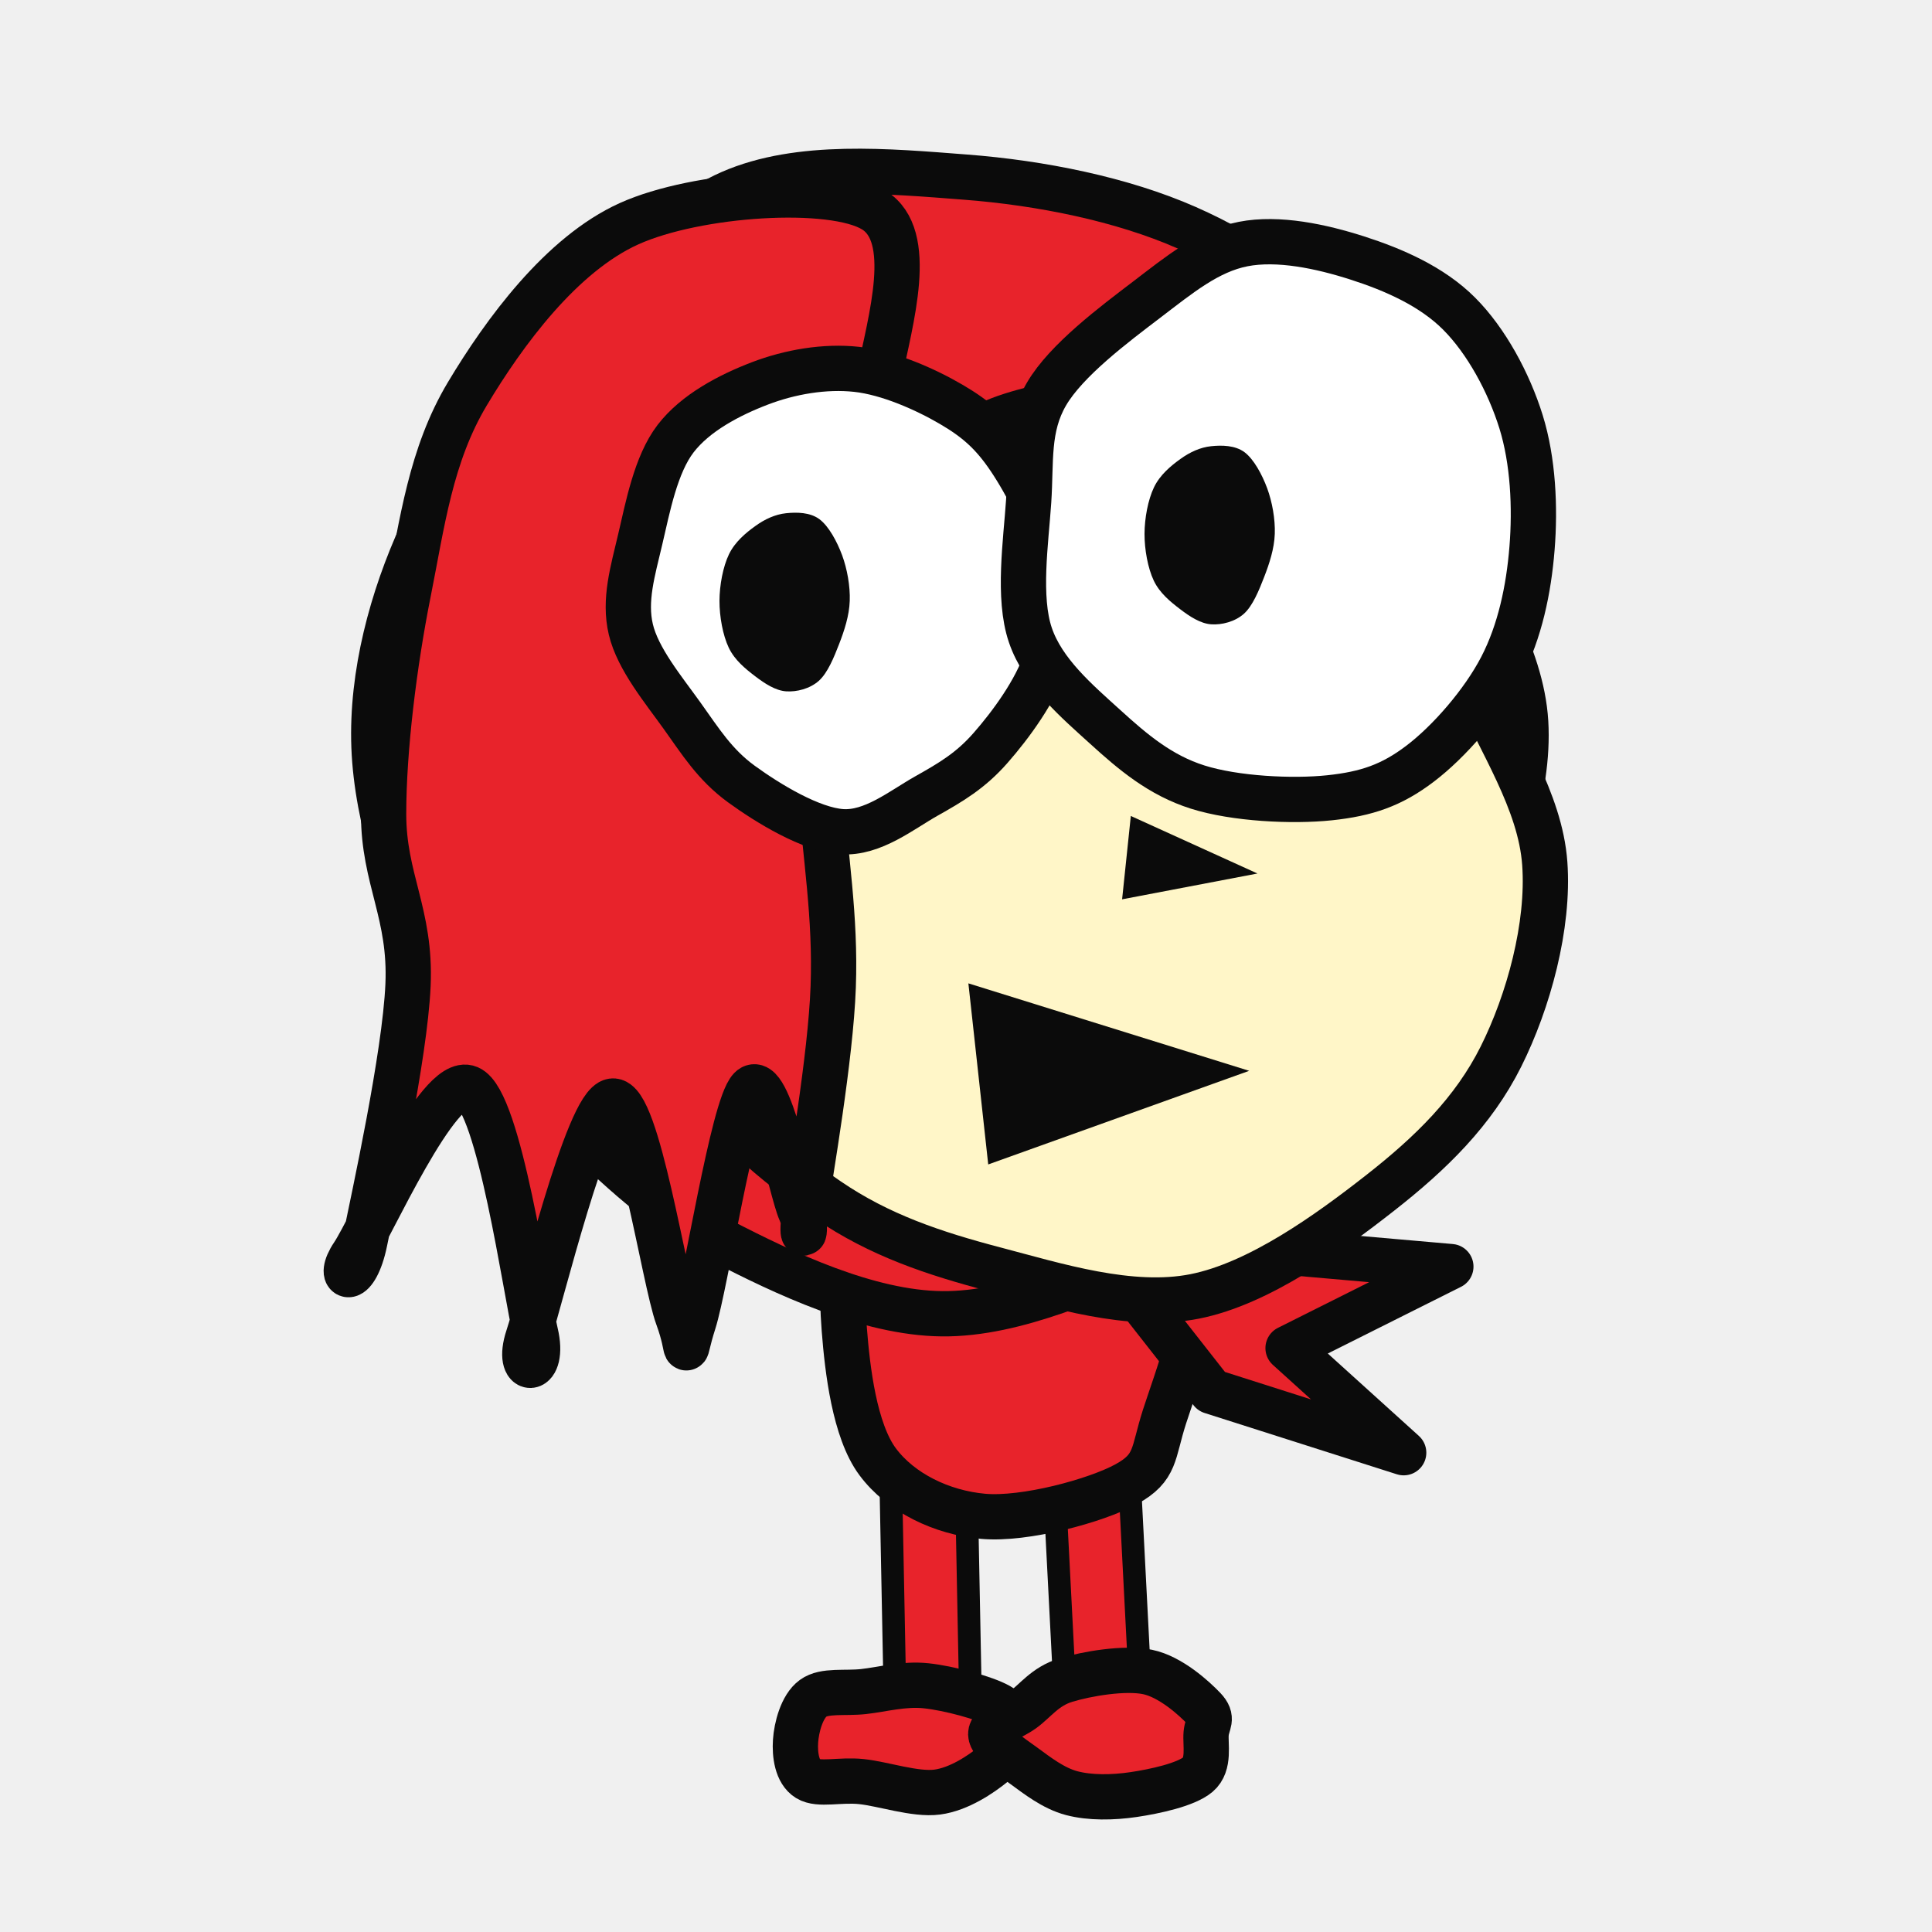
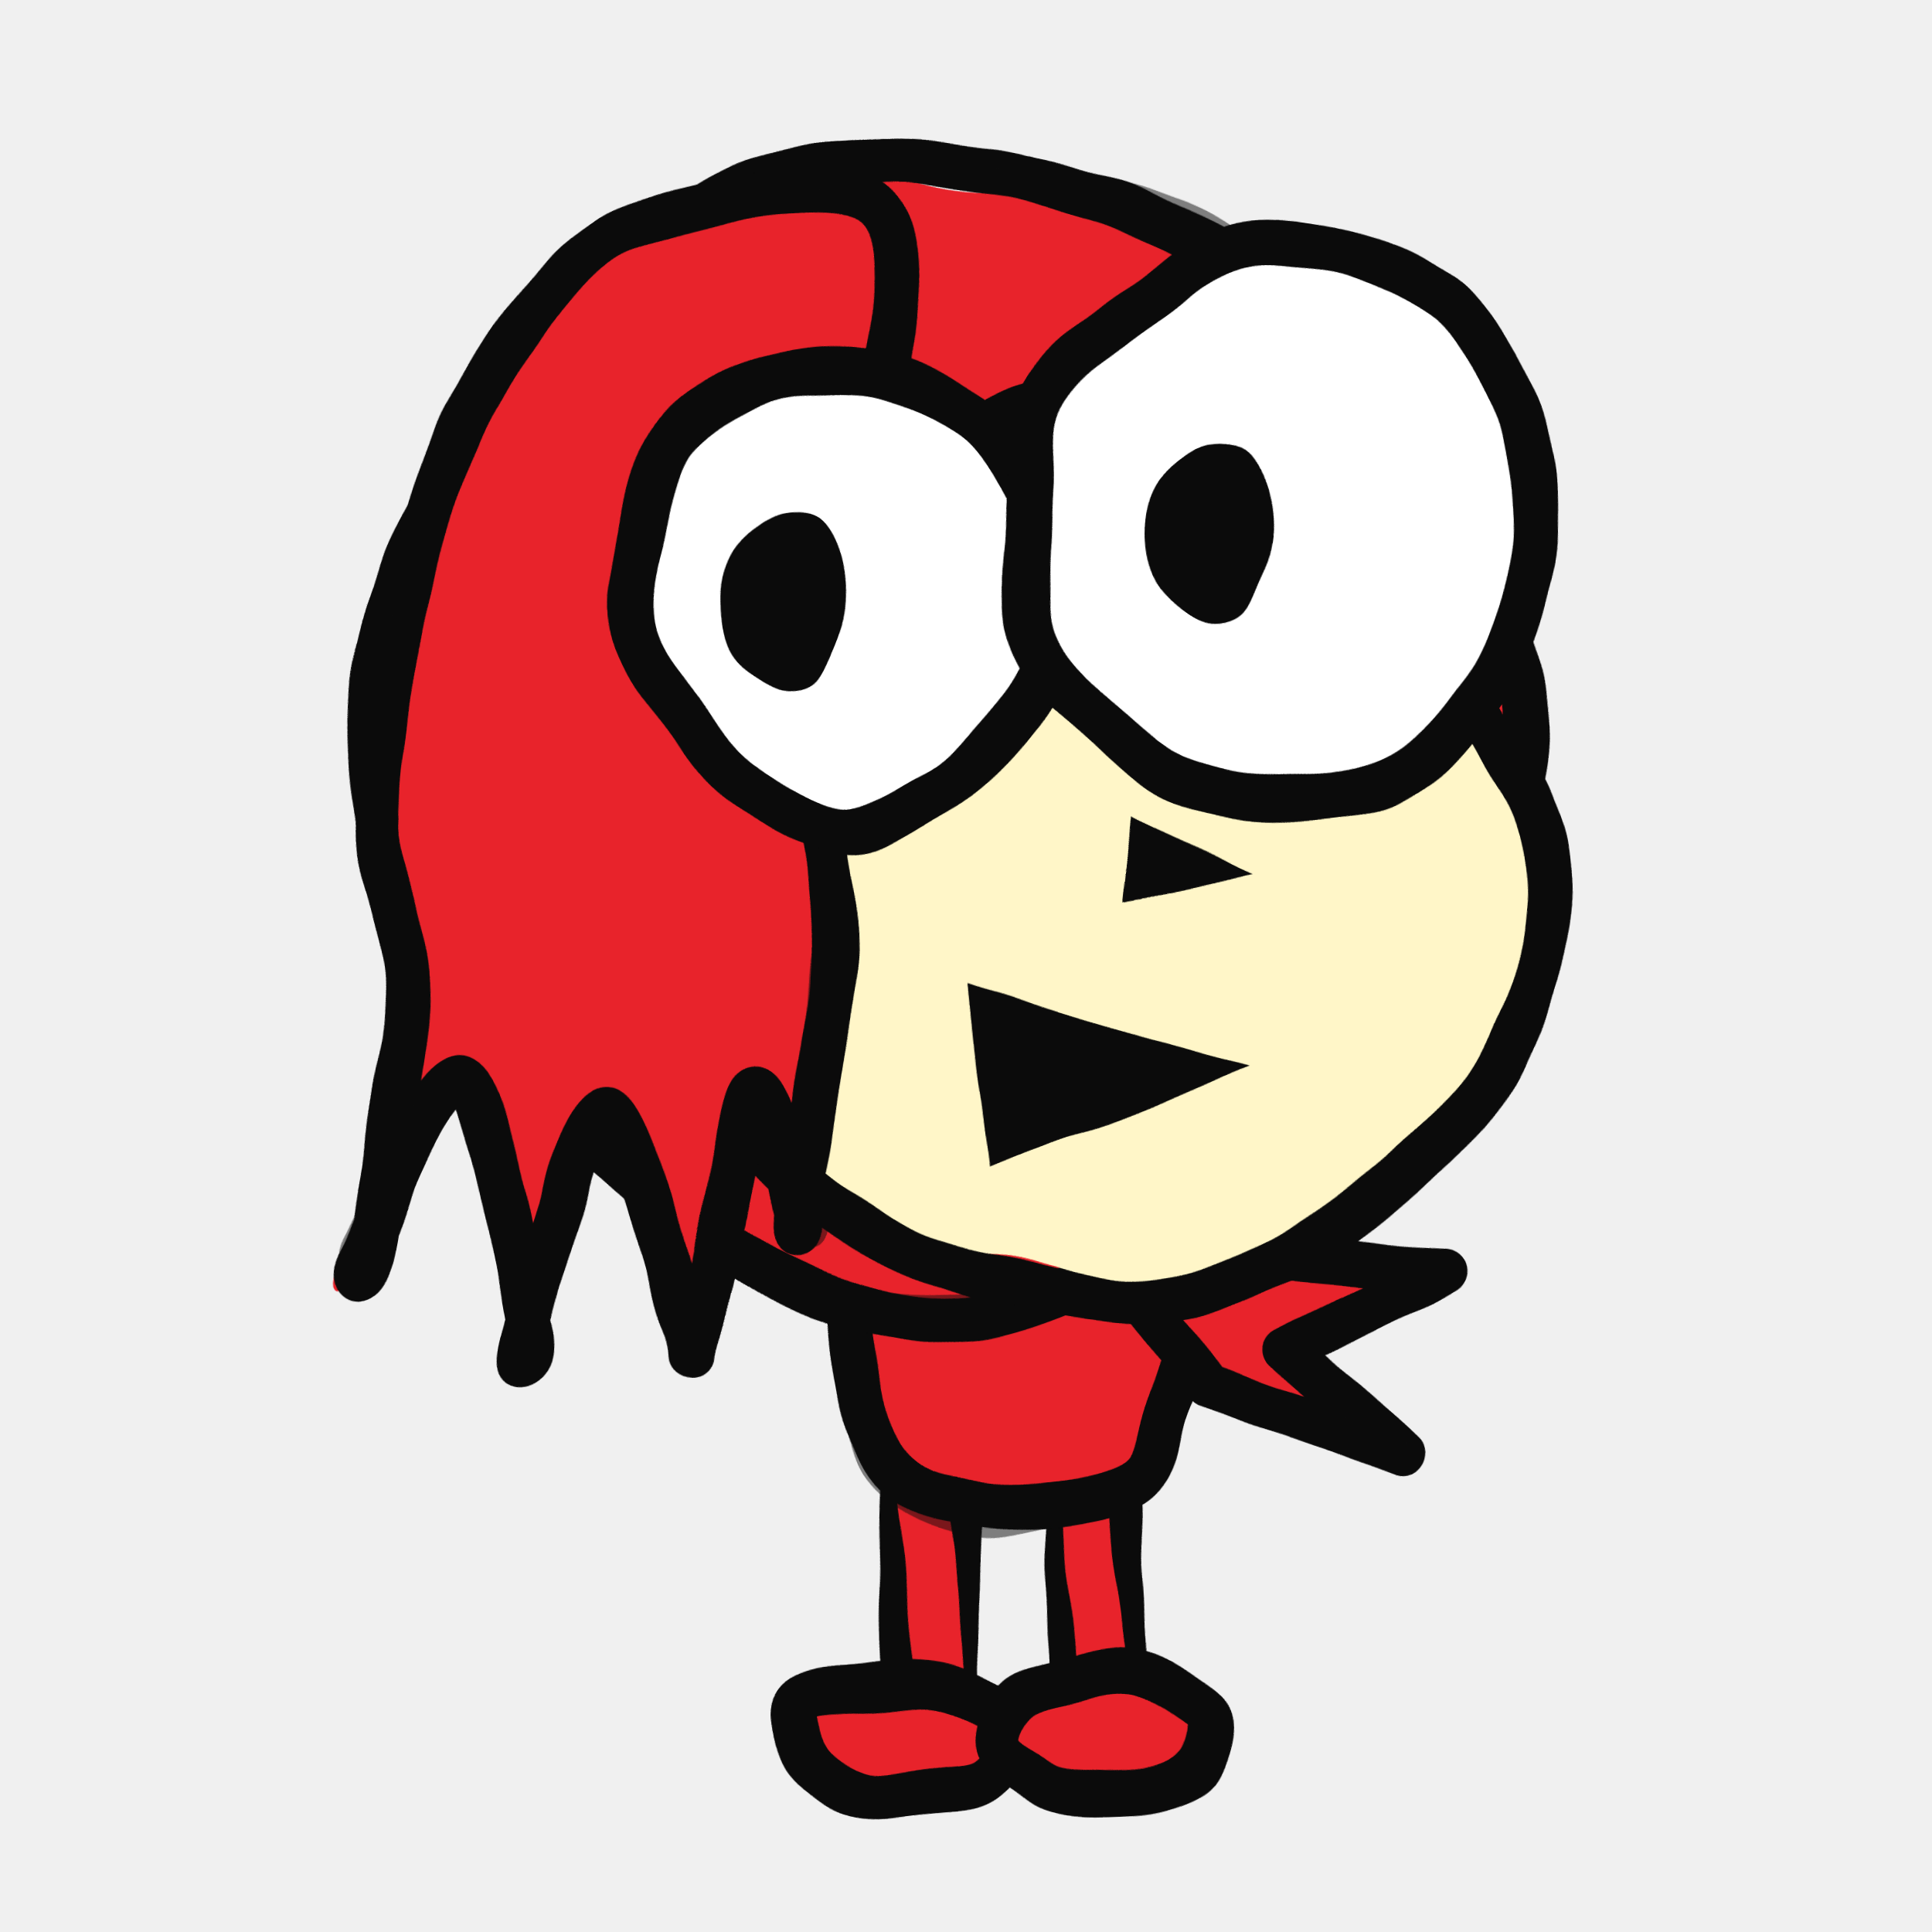
<svg xmlns="http://www.w3.org/2000/svg" width="512" height="512" viewBox="0 0 512 512">
-   <path d="M246.03,390.88L247.23,452.33" fill="none" stroke="#0B0B0B" stroke-width="26" stroke-linejoin="round" stroke-linecap="round" />
-   <path d="M246.03,390.88L247.23,452.33" fill="none" stroke="#E8232B" stroke-width="14" stroke-linejoin="round" stroke-linecap="round" />
-   <path d="M289.24,390.55L292.44,452.52" fill="none" stroke="#0B0B0B" stroke-width="26" stroke-linejoin="round" stroke-linecap="round" />
-   <path d="M289.24,390.55L292.44,452.52" fill="none" stroke="#E8232B" stroke-width="14" stroke-linejoin="round" stroke-linecap="round" />
-   <path d="M267.5,459.34C267.25,461.92 266.44,464.93 263.25,467.53C260.07,470.12 254.21,474.15 248.38,474.92C242.55,475.69 234,472.73 228.28,472.14C222.57,471.54 217,473.17 214.09,471.38C211.18,469.59 210.59,464.96 210.83,461.41C211.06,457.85 212.49,452.23 215.5,450.05C218.5,447.86 223.86,448.83 228.85,448.28C233.84,447.73 239.47,446.12 245.45,446.75C251.42,447.38 261.04,449.95 264.72,452.05C268.39,454.15 267.74,456.76 267.5,459.34Z" fill="#E8232B" stroke="#0B0B0B" stroke-width="12" stroke-linejoin="round" stroke-linecap="round" />
-   <path d="M319.64,459.4C319.38,462.32 320.65,467.59 317.45,470.29C314.24,472.98 305.98,474.76 300.41,475.58C294.84,476.4 288.88,476.48 284.03,475.21C279.17,473.93 274.87,470.54 271.29,467.93C267.71,465.32 262.59,462.01 262.55,459.55C262.52,457.08 267.75,455.52 271.06,453.14C274.38,450.75 276.93,446.92 282.44,445.25C287.94,443.57 298.01,441.83 304.11,443.09C310.22,444.35 316.46,450.06 319.05,452.78C321.64,455.5 319.91,456.49 319.64,459.4Z" fill="#E8232B" stroke="#0B0B0B" stroke-width="12" stroke-linejoin="round" stroke-linecap="round" />
-   <path d="M251.38,302.69C263.09,299.07 287,297.05 298,302.39C308.99,307.74 315.57,322.59 317.33,334.77C319.1,346.94 311.74,365.7 308.6,375.45C305.46,385.21 306.51,388.91 298.5,393.31C290.49,397.71 271.55,402.83 260.56,401.84C249.58,400.85 238.72,395.62 232.58,387.37C226.45,379.13 224.57,362.93 223.75,352.38C222.94,341.83 223.11,332.36 227.71,324.08C232.32,315.8 239.66,306.3 251.38,302.69Z" fill="#E8232B" stroke="#0B0B0B" stroke-width="12" stroke-linejoin="round" stroke-linecap="round" />
-   <path d="M308.11,316.05L364.81,300.25L342.11,331.95L384.49,335.66L341.35,357.26L371.99,384.98L321.05,368.74L303.44,346.28Z" fill="#E8232B" stroke="#0B0B0B" stroke-width="12" stroke-linejoin="round" stroke-linecap="round" />
-   <path d="M404.32,191.39C405.42,209.57 397.57,230.19 390.43,248.51C383.3,266.82 374.97,287.64 361.5,301.26C348.03,314.87 328.28,322.4 309.63,330.22C290.99,338.03 269.34,348.37 249.63,348.16C229.93,347.95 207.8,337.4 191.39,328.93C174.99,320.46 163.75,309.41 151.19,297.34C138.63,285.28 124.74,273.13 116.06,256.56C107.38,239.98 99.82,217.12 99.11,197.91C98.39,178.69 103.89,158.46 111.77,141.28C119.64,124.1 132.7,109.84 146.35,94.81C159.99,79.78 175.38,59.07 193.62,51.09C211.85,43.11 235.63,45.39 255.77,46.93C275.91,48.47 297.31,52.79 314.45,60.33C331.6,67.87 347.06,78.99 358.62,92.17C370.18,105.34 376.22,122.85 383.83,139.39C391.45,155.92 403.22,173.2 404.32,191.39Z" fill="#E8232B" stroke="#0B0B0B" stroke-width="12" stroke-linejoin="round" stroke-linecap="round" />
-   <path d="M409.38,228.81C410.58,245.37 405.05,265.44 397.77,280C390.49,294.56 379.24,305.58 365.71,316.17C352.19,326.76 333.63,340.19 316.62,343.56C299.61,346.93 279.85,340.65 263.66,336.4C247.47,332.15 233.07,327.34 219.47,318.06C205.87,308.78 189.88,295.76 182.08,280.72C174.28,265.68 172.48,245.8 172.69,227.84C172.91,209.88 175.44,187.54 183.37,172.97C191.31,158.41 206.19,150.94 220.31,140.45C234.42,129.96 251.17,115.39 268.08,110.02C284.99,104.65 305.11,104.45 321.75,108.25C338.4,112.05 356.47,120.75 367.94,132.81C379.4,144.88 383.66,164.64 390.56,180.64C397.47,196.64 408.18,212.25 409.38,228.81Z" fill="#FFF6C8" stroke="#0B0B0B" stroke-width="12" stroke-linejoin="round" stroke-linecap="round" />
-   <path d="M231.59,55.68C220.56,48.87 184.66,51.18 166.7,59.29C148.74,67.41 133.61,88.06 123.86,104.35C114.11,120.65 111.92,138.52 108.22,157.07C104.52,175.63 101.67,198.33 101.66,215.66C101.64,232.99 108.96,242.14 108.13,261.04C107.3,279.94 99.1,317.13 96.68,329.04C94.25,340.95 88.99,339.28 93.58,332.5C98.17,325.71 116.18,284.86 124.24,288.33C132.3,291.79 139.32,342.3 141.94,353.31C144.56,364.32 136.54,364.64 139.93,354.39C143.33,344.13 155.69,292.69 162.3,291.79C168.91,290.9 176,339.25 179.59,349.01C183.18,358.78 180.61,360.47 183.83,350.39C187.04,340.31 194.18,293.43 198.89,288.53C203.61,283.64 209.7,315.61 212.1,321C214.5,326.38 211.84,330.78 213.29,320.87C214.74,310.96 220.14,280.27 220.81,261.55C221.49,242.83 218.72,227.24 217.33,208.56C215.94,189.89 209.9,167.58 212.49,149.52C215.08,131.46 229.7,115.83 232.89,100.19C236.07,84.55 242.62,62.5 231.59,55.68Z" fill="#E8232B" stroke="#0B0B0B" stroke-width="12" stroke-linejoin="round" stroke-linecap="round" />
-   <path d="M279.19,147.64C280.81,156.48 280.07,166.21 277.29,174.63C274.52,183.06 267.85,192.12 262.54,198.17C257.24,204.23 252.04,207.28 245.46,210.98C238.89,214.69 231.27,220.94 223.11,220.41C214.94,219.87 203.55,212.92 196.49,207.79C189.43,202.66 185.63,196.48 180.74,189.65C175.86,182.82 169.02,174.61 167.18,166.81C165.33,159.02 167.71,151.3 169.68,142.87C171.66,134.44 173.77,123.12 179.04,116.24C184.32,109.37 193.34,104.68 201.34,101.62C209.33,98.56 218.56,96.96 227.01,97.88C235.47,98.8 245.29,103.19 252.05,107.14C258.81,111.09 263.05,114.83 267.58,121.58C272.1,128.33 277.57,138.8 279.19,147.64Z" fill="#FFFFFF" stroke="#0B0B0B" stroke-width="12" stroke-linejoin="round" stroke-linecap="round" />
-   <path d="M406,145.32C405.13,156.17 402.8,167.34 397.87,176.84C392.93,186.35 383.96,196.6 376.37,202.36C368.79,208.13 362.17,210.38 352.34,211.42C342.5,212.46 327.3,211.72 317.39,208.58C307.48,205.45 300.26,199.33 292.87,192.61C285.48,185.9 276.42,178.24 273.05,168.29C269.67,158.34 271.89,143.55 272.6,132.9C273.32,122.25 272.13,113.31 277.35,104.39C282.56,95.48 295.2,86.02 303.88,79.41C312.56,72.79 320.12,66.52 329.43,64.68C338.74,62.85 350.19,65.31 359.73,68.38C369.27,71.44 379.43,75.86 386.66,83.1C393.89,90.33 399.86,101.39 403.09,111.76C406.31,122.13 406.87,134.47 406,145.32Z" fill="#FFFFFF" stroke="#0B0B0B" stroke-width="12" stroke-linejoin="round" stroke-linecap="round" />
-   <path d="M225.19,159.24C225.06,163.17 223.74,167.16 222.37,170.69C221,174.22 219.33,178.35 216.99,180.43C214.65,182.52 211.13,183.41 208.32,183.21C205.51,183.01 202.68,181.16 200.15,179.23C197.61,177.3 194.7,174.96 193.12,171.63C191.54,168.3 190.66,163.36 190.67,159.24C190.68,155.12 191.59,150.21 193.18,146.9C194.77,143.59 197.67,141.19 200.2,139.38C202.72,137.56 205.49,136.3 208.32,136.01C211.15,135.71 214.69,135.75 217.17,137.6C219.64,139.46 221.83,143.53 223.17,147.14C224.5,150.75 225.33,155.31 225.19,159.24Z" fill="#0B0B0B" />
-   <path d="M337.83,141.48C337.7,145.41 336.38,149.4 335.01,152.93C333.64,156.46 331.97,160.59 329.63,162.67C327.29,164.76 323.77,165.65 320.96,165.45C318.15,165.25 315.32,163.4 312.79,161.47C310.25,159.54 307.34,157.2 305.76,153.87C304.18,150.54 303.3,145.6 303.31,141.48C303.32,137.36 304.23,132.45 305.82,129.14C307.41,125.83 310.31,123.43 312.84,121.62C315.36,119.8 318.13,118.54 320.96,118.25C323.79,117.95 327.33,117.99 329.81,119.84C332.28,121.7 334.47,125.77 335.81,129.38C337.14,132.99 337.97,137.55 337.83,141.48Z" fill="#0B0B0B" />
-   <path d="M299.68,216.24L333.24,231.49L297.37,238.33Z" fill="#0B0B0B" />
-   <path d="M256.63,260.6L331.05,283.78L261.89,308.59Z" fill="#0B0B0B" />
+   <defs>
+     <filter id="kv-rough-2" x="-12%" y="-12%" width="124%" height="124%" filterUnits="objectBoundingBox">
+       <feTurbulence type="fractalNoise" baseFrequency="0.019" numOctaves="3" seed="4" result="noise" />
+       <feDisplacementMap in="SourceGraphic" in2="noise" scale="5" xChannelSelector="R" yChannelSelector="G" />
+     </filter>
+   </defs>
+   <g filter="url(#kv-rough-2)">
+     <g class="k-legs">
+       <path d="M246.03,390.88L247.23,452.33" fill="none" stroke="#0B0B0B" stroke-width="26" stroke-linejoin="round" stroke-linecap="round" />
+       <path d="M243.44,392.97L251.18,452.79" fill="none" stroke="#E8232B" stroke-width="13" stroke-linejoin="round" stroke-linecap="round" />
+       <path d="M289.24,390.55L292.44,452.52" fill="none" stroke="#0B0B0B" stroke-width="26" stroke-linejoin="round" stroke-linecap="round" />
+       <path d="M285.76,388.88L294.94,452.94" fill="none" stroke="#E8232B" stroke-width="13" stroke-linejoin="round" stroke-linecap="round" />
+       <path d="M269.23,457.09C267.45,459.99 261.84,468.48 257.46,471.29C253.09,474.1 247.62,473.06 242.98,473.94C238.34,474.81 234.67,476.88 229.62,476.56C224.57,476.24 216.25,474.52 212.68,472.01C209.11,469.5 208.68,464.68 208.21,461.51C207.74,458.35 206.17,455.11 209.86,453.02C213.56,450.93 223.56,450.28 230.39,448.98C237.22,447.67 244.56,444.37 250.85,445.19C257.13,446 265.05,451.87 268.12,453.85C271.18,455.84 271,454.18 269.23,457.09Z" fill="#E8232B" />
+       <path d="M269.54,461.41C269.02,464.63 264.89,469.53 261.13,471.65C257.38,473.76 252.33,473.49 247,474.11C241.66,474.73 234.41,476.31 229.13,475.35C223.86,474.39 218.52,471.21 215.36,468.37C212.21,465.53 210.76,461.44 210.19,458.31C209.63,455.19 208.62,451.45 211.96,449.63C215.31,447.81 224.29,447.96 230.25,447.39C236.21,446.82 242.05,445.39 247.72,446.21C253.38,447.03 260.61,449.78 264.25,452.32C267.89,454.85 270.06,458.19 269.54,461.41Z" fill="none" stroke="#0B0B0B" stroke-width="12" stroke-linejoin="round" stroke-linecap="round" />
+       <path d="M319.52,455.78C319.29,459.53 319.12,466 317.02,468.95C314.92,471.91 312.87,471.54 306.94,473.5C301.01,475.46 287.44,481.92 281.43,480.7C275.41,479.48 273.78,468.79 270.86,466.18C267.94,463.56 264.65,468.4 263.92,464.99C263.19,461.58 263.47,449.19 266.48,445.7C269.49,442.21 275.52,444.8 281.97,444.08C288.42,443.35 299.11,440.94 305.19,441.33C311.26,441.72 316.02,444.02 318.41,446.42C320.79,448.83 319.75,452.02 319.52,455.78Z" fill="#E8232B" />
+       <path d="M321.46,457.61C321.46,460.48 320.17,465.81 317.49,468.67C314.8,471.53 311.21,473.65 305.35,474.77C299.48,475.9 287.83,476.22 282.29,475.41C276.75,474.61 275.01,472.27 272.11,469.95C269.21,467.62 265.13,464.85 264.9,461.46C264.66,458.06 267.37,452.36 270.7,449.59C274.02,446.82 279.59,445.86 284.85,444.84C290.11,443.83 296.82,442.39 302.27,443.49C307.71,444.59 314.3,449.09 317.5,451.45C320.7,453.8 321.46,454.74 321.46,457.61Z" fill="none" stroke="#0B0B0B" stroke-width="12" stroke-linejoin="round" stroke-linecap="round" />
+     </g>
+     <g class="k-body">
+       <path d="M252.65,299.95C264.36,295.72 284.59,292.84 295.14,299.33C305.69,305.82 313.78,325.91 315.93,338.9C318.07,351.88 310.51,369.02 308.03,377.25C305.55,385.48 309.64,384.82 301.05,388.28C292.45,391.74 268.44,398.19 256.48,398.04C244.52,397.88 235.34,394.87 229.28,387.35C223.23,379.83 220.9,363.36 220.16,352.92C219.42,342.48 219.43,333.56 224.84,324.73C230.26,315.9 240.93,304.18 252.65,299.95Z" fill="#E8232B" />
+       <path d="M252.99,301.05C264.44,297.58 285.16,298.22 296,303.84C306.83,309.45 315.87,322.91 317.99,334.74C320.11,346.58 311.89,364.89 308.73,374.85C305.56,384.82 307.21,390.44 299,394.55C290.8,398.66 270.18,400.43 259.49,399.5C248.8,398.57 240.54,397.24 234.85,388.99C229.16,380.74 226.61,360.74 225.35,350.02C224.09,339.3 222.7,332.83 227.31,324.67C231.92,316.51 241.54,304.53 252.99,301.05Z" fill="none" stroke="#0B0B0B" stroke-width="12" stroke-linejoin="round" stroke-linecap="round" />
+       <path d="M248.08,300.62C260.1,296.23 284.55,295.46 296.4,301.37C308.26,307.28 317.16,324.33 319.2,336.08C321.24,347.84 311.67,362.72 308.64,371.9C305.62,381.07 309.19,385.59 301.06,391.13C292.92,396.66 271.47,405.24 259.82,405.11C248.18,404.98 236.63,398.56 231.18,390.33C225.73,382.1 228.28,366.18 227.13,355.74C225.97,345.3 220.78,336.87 224.27,327.68C227.76,318.5 236.05,305 248.08,300.62Z" fill="none" stroke="#0B0B0B" stroke-width="6" stroke-linejoin="round" stroke-linecap="round" opacity=".5" />
+     </g>
+     <g class="k-hand">
+       <path d="M305.1,312.42L362.87,297.64L340.94,330.35L383.01,333.81L338.72,352.43L373.54,379.84L322.21,371.24L308.27,346.12Z" fill="#E8232B" />
+       <path d="M309.24,314.63L363.07,300.87L341.95,332.46L383.23,335.73L341.33,357L372.22,385.62L320.41,367.18L304.96,347.52Z" fill="none" stroke="#0B0B0B" stroke-width="12" stroke-linejoin="round" stroke-linecap="round" />
+       <path d="M310.59,317.72L363.4,303.7L341.18,334.47L385.92,335.11L341.5,356.17L370.26,383.81L321.06,366.42L304.32,348.29Z" fill="none" stroke="#0B0B0B" stroke-width="6" stroke-linejoin="round" stroke-linecap="round" opacity=".5" />
+     </g>
+     <g class="k-head">
+       <g class="k-skull">
+         <path d="M409.07,195.99C410.42,213.28 395.27,226.85 387.88,245C380.5,263.15 377.67,289.91 364.78,304.92C351.88,319.93 329.25,328.35 310.52,335.03C291.79,341.72 272.21,346.31 252.39,345.04C232.57,343.78 209.17,334.61 191.6,327.44C174.03,320.26 160.3,313.14 146.97,301.99C133.65,290.84 118.86,277.21 111.65,260.52C104.43,243.83 103.99,220.93 103.66,201.85C103.33,182.77 101.71,164.49 109.68,146.03C117.66,127.57 137.83,107.57 151.5,91.11C165.17,74.64 174.77,53.94 191.71,47.22C208.65,40.51 233.19,49.47 253.16,50.81C273.14,52.16 293.94,49.22 311.57,55.3C329.2,61.37 347.58,72.93 358.95,87.25C370.32,101.57 371.44,123.12 379.8,141.24C388.15,159.37 407.72,178.7 409.07,195.99Z" fill="#E8232B" />
+         <path d="M405.64,190.31C406.24,208.52 396.53,229.67 389.56,248.44C382.59,267.21 377.51,289.16 363.82,302.95C350.14,316.74 326.41,323.27 307.47,331.18C288.53,339.1 269.2,350.49 250.19,350.45C231.19,350.41 210.12,340.19 193.44,330.95C176.77,321.71 163.17,307.19 150.13,295.02C137.09,282.85 124.05,274.07 115.21,257.95C106.37,241.83 97.87,217.73 97.1,198.28C96.34,178.83 102.24,158.78 110.6,141.25C118.96,123.73 133.19,108.39 147.29,93.13C161.39,77.87 176.84,57.76 195.21,49.71C213.57,41.66 237.83,42.96 257.5,44.83C277.18,46.7 296.03,53.38 313.25,60.92C330.47,68.46 348.73,77.02 360.85,90.06C372.96,103.1 378.47,122.46 385.94,139.16C393.4,155.87 405.03,172.1 405.64,190.31Z" fill="none" stroke="#0B0B0B" stroke-width="12" stroke-linejoin="round" stroke-linecap="round" />
+         <path d="M404.48,194.14C405.96,211.23 398.86,227.13 391.22,244.99C383.58,262.84 371.73,286.99 358.61,301.24C345.49,315.49 331.09,322.95 312.5,330.5C293.92,338.05 267.45,346.42 247.1,346.53C226.75,346.64 206.97,339.68 190.4,331.15C173.83,322.63 159.99,308.07 147.71,295.39C135.43,282.7 124.27,271.33 116.73,255.03C109.18,238.73 103.16,216.99 102.43,197.58C101.69,178.18 105.07,156.19 112.31,138.62C119.56,121.05 132.81,106.91 145.91,92.16C159,77.42 172.63,57.64 190.88,50.16C209.13,42.67 234.62,46.14 255.39,47.27C276.17,48.41 297.75,49.28 315.53,56.97C333.32,64.65 350.99,79.16 362.13,93.4C373.26,107.64 375.27,125.64 382.33,142.43C389.39,159.22 403,177.04 404.48,194.14Z" fill="none" stroke="#0B0B0B" stroke-width="6" stroke-linejoin="round" stroke-linecap="round" opacity=".5" />
+       </g>
+       <g class="k-face">
+         <path d="M414.58,226.48C415.28,241.98 406.98,260.05 398.07,275.42C389.17,290.79 375.54,308.11 361.17,318.71C346.8,329.31 327.46,336.6 311.87,339.01C296.28,341.42 283.43,336.05 267.61,333.17C251.79,330.29 230.47,331.24 216.97,321.73C203.47,312.22 194.06,292.15 186.6,276.11C179.15,260.07 173.01,242.33 172.24,225.48C171.46,208.62 173.58,188.39 181.94,174.98C190.3,161.56 208.48,156.57 222.38,144.98C236.29,133.39 248.05,111.73 265.36,105.42C282.68,99.1 308.96,102.65 326.28,107.09C343.6,111.52 358.02,119.46 369.29,132.02C380.55,144.59 386.33,166.72 393.88,182.47C401.43,198.21 413.88,210.99 414.58,226.48Z" fill="#FFF6C8" />
+         <path d="M410.37,227.65C411.9,244.07 405.42,265.77 398.12,280.42C390.81,295.07 380.36,305.15 366.54,315.55C352.73,325.96 332.66,339.06 315.22,342.86C297.78,346.67 277.85,342.22 261.9,338.36C245.95,334.5 232.78,329.33 219.5,319.7C206.22,310.06 190.36,295.63 182.22,280.56C174.07,265.48 170.29,247.1 170.64,229.23C171,211.37 176.12,188.2 184.35,173.36C192.58,158.52 206.34,150.74 220.05,140.18C233.77,129.62 249.43,115.64 266.64,109.99C283.86,104.34 306.7,102.39 323.34,106.26C339.99,110.13 355.56,120.59 366.5,133.2C377.43,145.8 381.65,166.15 388.96,181.89C396.27,197.64 408.84,211.23 410.37,227.65Z" fill="none" stroke="#0B0B0B" stroke-width="12" stroke-linejoin="round" stroke-linecap="round" />
+         <path d="M410.13,226.36C411.33,242.86 405.21,266.4 398.19,281.41C391.18,296.42 381.94,306.13 368.03,316.44C354.12,326.75 332.73,339.99 314.74,343.27C296.75,346.56 275.82,340.06 260.07,336.15C244.32,332.23 232.81,328.5 220.25,319.77C207.68,311.03 193.19,299.52 184.7,283.72C176.2,267.91 169.8,243.03 169.26,224.95C168.73,206.87 173.48,189.87 181.5,175.24C189.52,160.62 202.92,148.35 217.38,137.18C231.84,126.01 250.75,112.8 268.26,108.21C285.77,103.62 306.3,105.27 322.44,109.65C338.58,114.03 353.69,122.37 365.11,134.49C376.54,146.61 383.48,167.08 390.98,182.39C398.49,197.7 408.93,209.86 410.13,226.36Z" fill="none" stroke="#0B0B0B" stroke-width="6" stroke-linejoin="round" stroke-linecap="round" opacity=".5" />
+       </g>
+       <g class="k-hair">
+         <path d="M232.04,51.62C220.38,43.48 183.75,45.24 165,54.86C146.24,64.48 129.54,92.72 119.51,109.33C109.47,125.94 107.05,137.28 104.77,154.5C102.48,171.72 105.68,195.53 105.79,212.65C105.9,229.76 107.48,237.02 105.42,257.18C103.36,277.34 96.19,320.56 93.44,333.61C90.69,346.66 83.85,343.72 88.92,335.48C93.99,327.24 114.76,281.51 123.83,284.17C132.91,286.83 140.77,339.9 143.37,351.44C145.97,362.99 135.45,362.71 139.42,353.46C143.4,344.21 160.17,296.72 167.2,295.94C174.24,295.15 178.63,340.2 181.62,348.74C184.62,357.27 182.42,357.47 185.18,347.14C187.93,336.8 194.06,290.2 198.15,286.71C202.25,283.21 206.83,321.16 209.75,326.19C212.66,331.21 214.13,327.41 215.63,316.86C217.12,306.31 218.31,281.64 218.71,262.9C219.12,244.15 219.38,222.54 218.05,204.39C216.72,186.24 207.89,170.79 210.71,154.01C213.53,137.23 231.41,120.8 234.96,103.73C238.52,86.67 243.7,59.77 232.04,51.62Z" fill="#E8232B" />
+         <path d="M229.49,53.74C218.12,47.06 183,52.21 165.64,60.86C148.27,69.51 134.82,89.46 125.3,105.64C115.78,121.82 112.8,139.69 108.52,157.92C104.25,176.15 99.64,198.12 99.63,215C99.62,231.89 108.69,240.1 108.46,259.23C108.22,278.36 100.49,317.34 98.23,329.8C95.97,342.27 90.79,341.23 94.9,334.03C99,326.82 115.32,283.57 122.88,286.59C130.43,289.6 137.66,340.57 140.22,352.12C142.78,363.67 134.85,365.56 138.24,355.9C141.62,346.24 153.44,295 160.53,294.15C167.62,293.3 176.79,341.15 180.8,350.79C184.8,360.43 181.3,362.42 184.55,351.99C187.81,341.55 195.89,293.21 200.33,288.2C204.78,283.19 209.41,316.63 211.25,321.91C213.09,327.19 209.78,330.07 211.37,319.86C212.96,309.66 219.91,279.18 220.79,260.7C221.67,242.22 217.78,227.34 216.64,208.98C215.51,190.62 211.1,168.53 213.97,150.53C216.84,132.52 231.26,117.08 233.85,100.95C236.44,84.82 240.86,60.42 229.49,53.74Z" fill="none" stroke="#0B0B0B" stroke-width="12" stroke-linejoin="round" stroke-linecap="round" />
+         <path d="M232.78,58.63C222.44,51.21 187.62,49.44 169.59,57.61C151.56,65.79 134.96,90.54 124.61,107.67C114.25,124.8 111.33,141.86 107.47,160.39C103.61,178.92 101.48,202.47 101.45,218.86C101.41,235.26 107.75,239.99 107.26,258.74C106.76,277.5 100.82,319.65 98.48,331.39C96.15,343.12 88.86,336.88 93.26,329.15C97.65,321.42 116.72,281.29 124.87,285.03C133.03,288.76 139.41,340.57 142.2,351.56C145,362.55 138.26,360.78 141.63,350.99C145.01,341.2 156.45,292.91 162.45,292.82C168.45,292.73 173.82,341.15 177.64,350.46C181.47,359.76 181.93,358.38 185.4,348.62C188.88,338.86 193.44,296.41 198.49,291.89C203.54,287.37 213.1,316.5 215.69,321.51C218.29,326.53 213.77,332.4 214.07,321.98C214.37,311.56 216.58,277.6 217.49,258.99C218.39,240.38 220.5,228.59 219.5,210.32C218.5,192.05 209.46,167.42 211.48,149.39C213.5,131.35 228.07,117.24 231.62,102.12C235.17,86.99 243.12,66.04 232.78,58.63Z" fill="none" stroke="#0B0B0B" stroke-width="6" stroke-linejoin="round" stroke-linecap="round" opacity=".5" />
+       </g>
+       <g class="k-eyes">
+         <path d="M279.19,147.64C280.81,156.48 280.07,166.21 277.29,174.63C274.52,183.06 267.85,192.12 262.54,198.17C257.24,204.23 252.04,207.28 245.46,210.98C238.89,214.69 231.27,220.94 223.11,220.41C214.94,219.87 203.55,212.92 196.49,207.79C189.43,202.66 185.63,196.48 180.74,189.65C175.86,182.82 169.02,174.61 167.18,166.81C165.33,159.02 167.71,151.3 169.68,142.87C171.66,134.44 173.77,123.12 179.04,116.24C184.32,109.37 193.34,104.68 201.34,101.62C209.33,98.56 218.56,96.96 227.01,97.88C235.47,98.8 245.29,103.19 252.05,107.14C258.81,111.09 263.05,114.83 267.58,121.58C272.1,128.33 277.57,138.8 279.19,147.64Z" fill="#FFFFFF" stroke="#0B0B0B" stroke-width="12" stroke-linejoin="round" stroke-linecap="round" />
+         <path d="M406,145.32C405.13,156.17 402.8,167.34 397.87,176.84C392.93,186.35 383.96,196.6 376.37,202.36C368.79,208.13 362.17,210.38 352.34,211.42C342.5,212.46 327.3,211.72 317.39,208.58C307.48,205.45 300.26,199.33 292.87,192.61C285.48,185.9 276.42,178.24 273.05,168.29C269.67,158.34 271.89,143.55 272.6,132.9C273.32,122.25 272.13,113.31 277.35,104.39C282.56,95.48 295.2,86.02 303.88,79.41C312.56,72.79 320.12,66.52 329.43,64.68C338.74,62.85 350.19,65.31 359.73,68.38C369.27,71.44 379.43,75.86 386.66,83.1C393.89,90.33 399.86,101.39 403.09,111.76C406.31,122.13 406.87,134.47 406,145.32Z" fill="#FFFFFF" stroke="#0B0B0B" stroke-width="12" stroke-linejoin="round" stroke-linecap="round" />
+         <path d="M225.19,159.24C225.06,163.17 223.74,167.16 222.37,170.69C221,174.22 219.33,178.35 216.99,180.43C214.65,182.52 211.13,183.41 208.32,183.21C205.51,183.01 202.68,181.16 200.15,179.23C197.61,177.3 194.7,174.96 193.12,171.63C191.54,168.3 190.66,163.36 190.67,159.24C190.68,155.12 191.59,150.21 193.18,146.9C194.77,143.59 197.67,141.19 200.2,139.38C202.72,137.56 205.49,136.3 208.32,136.01C211.15,135.71 214.69,135.75 217.17,137.6C219.64,139.46 221.83,143.53 223.17,147.14C224.5,150.75 225.33,155.31 225.19,159.24Z" fill="#0B0B0B" />
+         <path d="M337.83,141.48C337.7,145.41 336.38,149.4 335.01,152.93C333.64,156.46 331.97,160.59 329.63,162.67C327.29,164.76 323.77,165.65 320.96,165.45C318.15,165.25 315.32,163.4 312.79,161.47C310.25,159.54 307.34,157.2 305.76,153.87C304.18,150.54 303.3,145.6 303.31,141.48C303.32,137.36 304.23,132.45 305.82,129.14C307.41,125.83 310.31,123.43 312.84,121.62C315.36,119.8 318.13,118.54 320.96,118.25C323.79,117.95 327.33,117.99 329.81,119.84C332.28,121.7 334.47,125.77 335.81,129.38C337.14,132.99 337.97,137.55 337.83,141.48Z" fill="#0B0B0B" />
+       </g>
+       <g class="k-nose">
+         <path d="M299.68,216.24L333.24,231.49L297.37,238.33Z" fill="#0B0B0B" />
+       </g>
+       <g class="k-mouth">
+         <path d="M256.63,260.6L331.05,283.78L261.89,308.59Z" fill="#0B0B0B" />
+       </g>
+     </g>
+   </g>
</svg>
